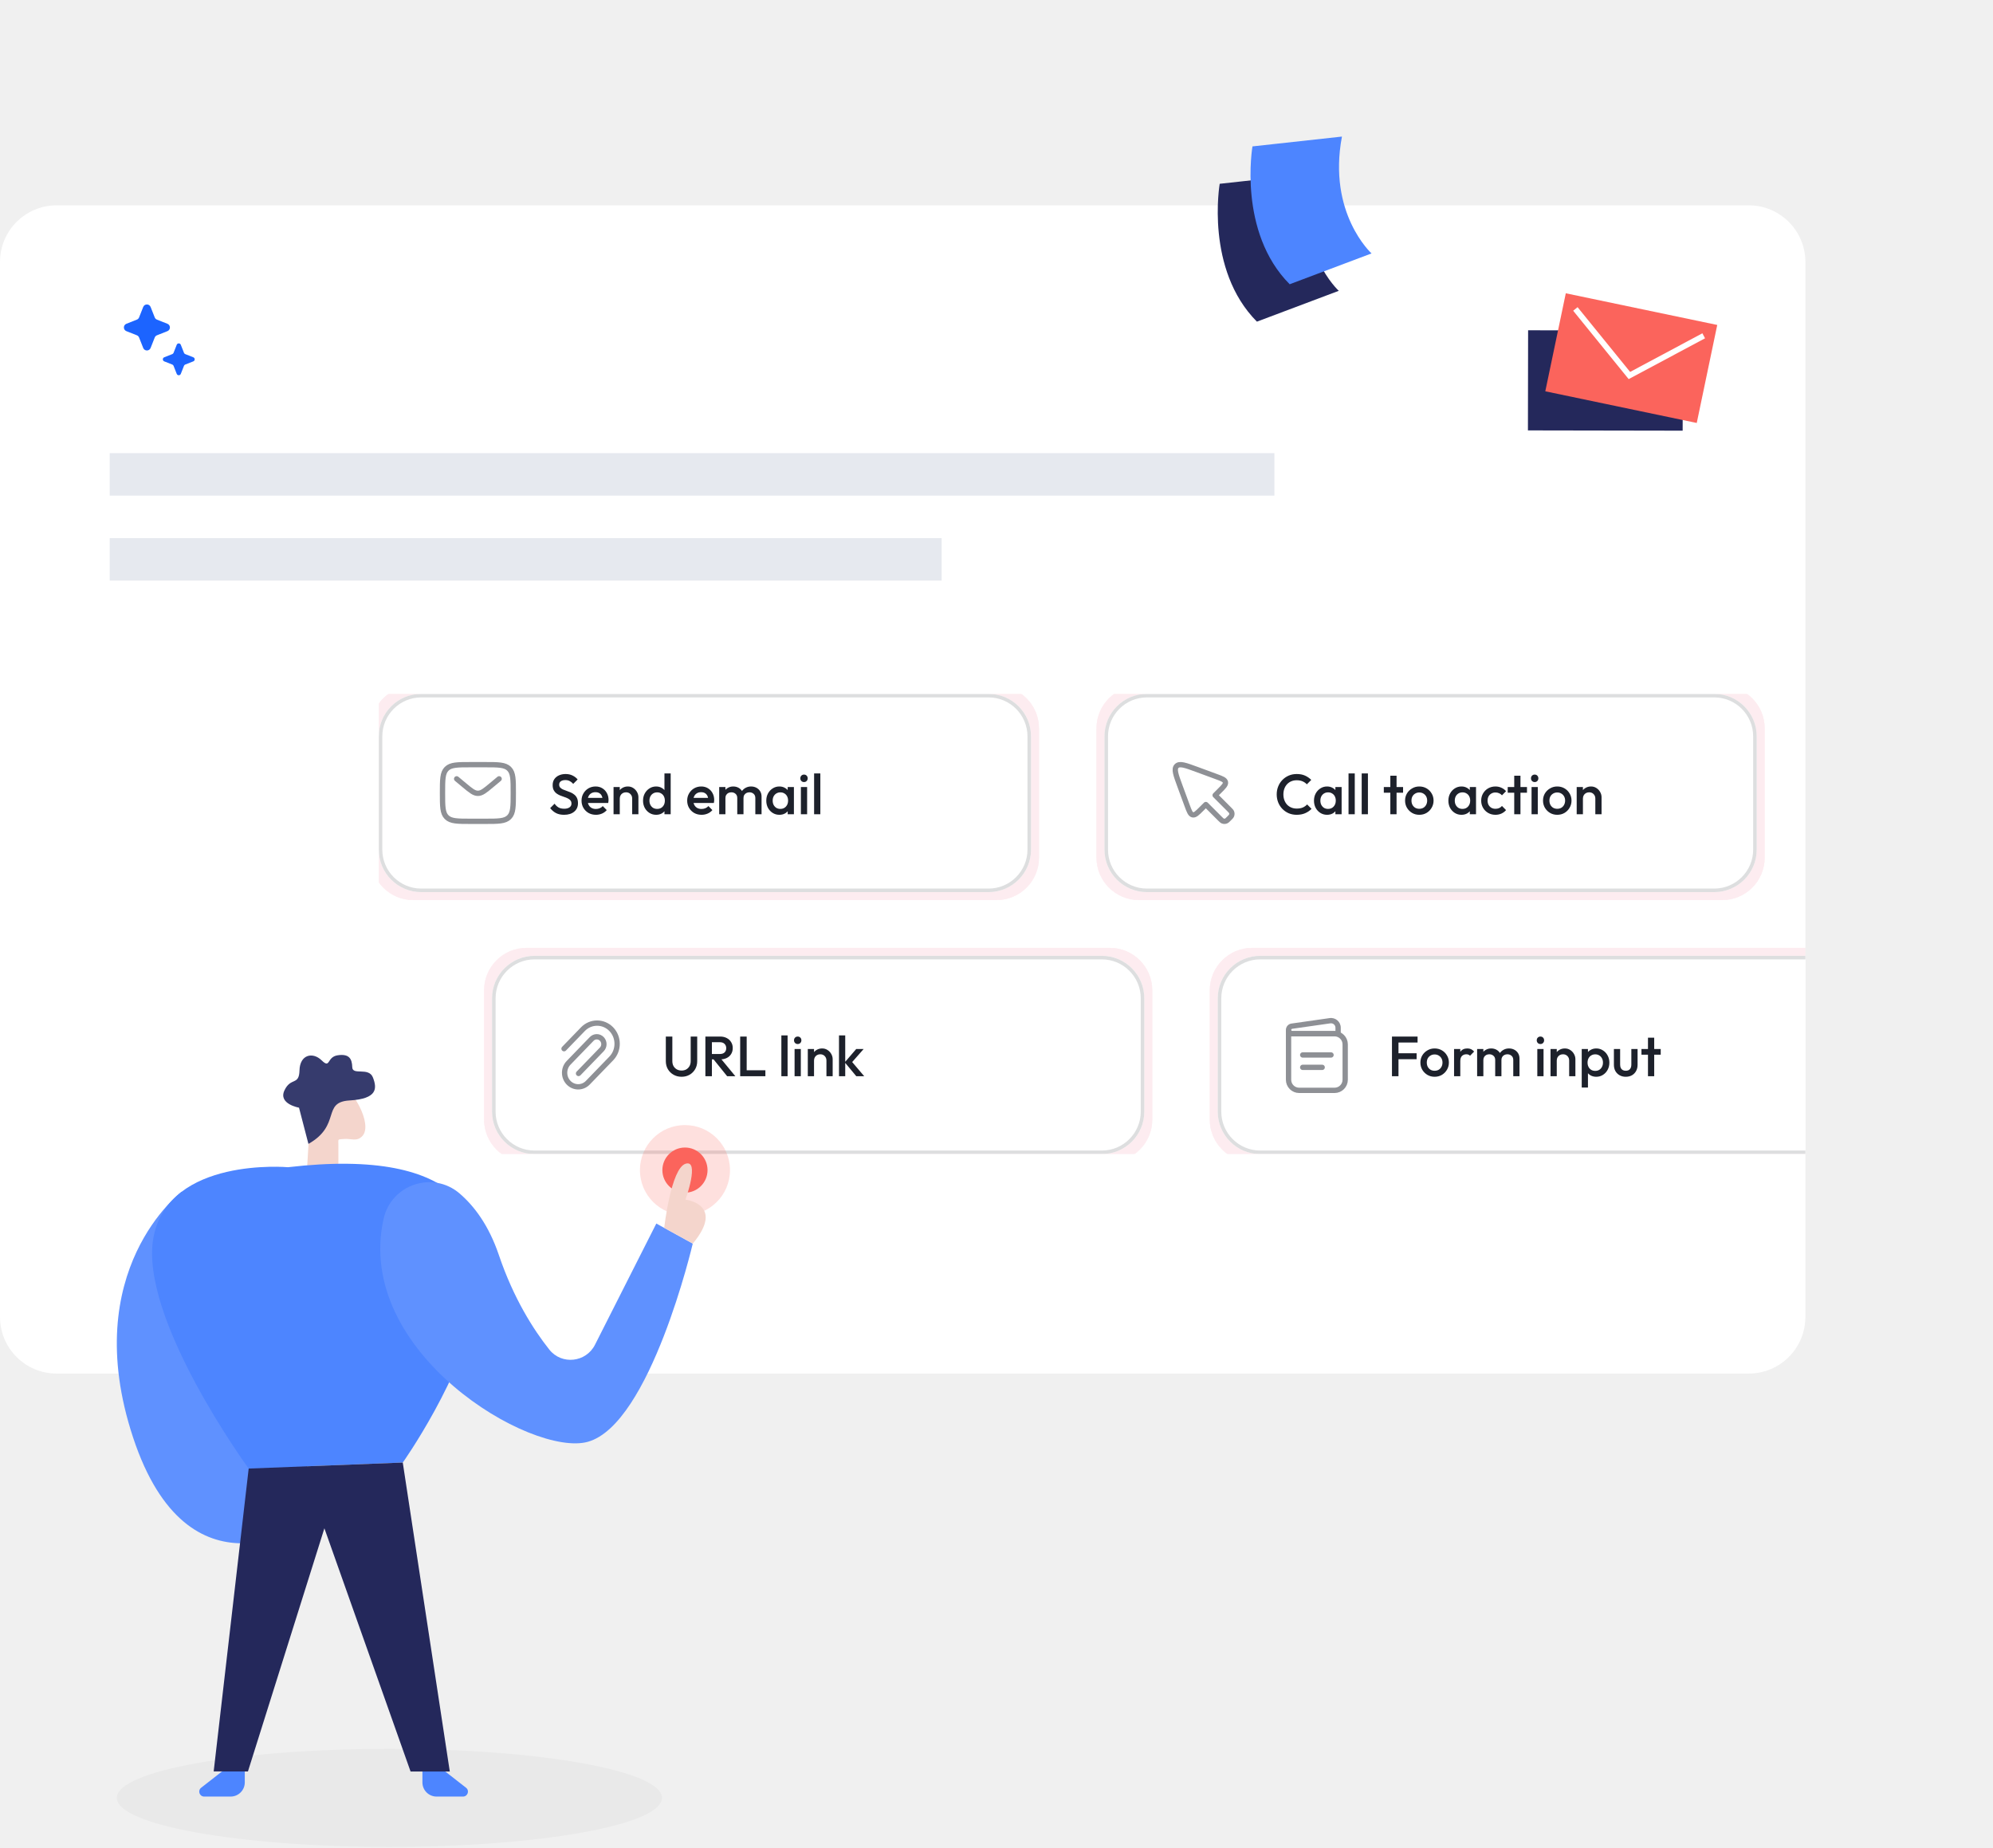
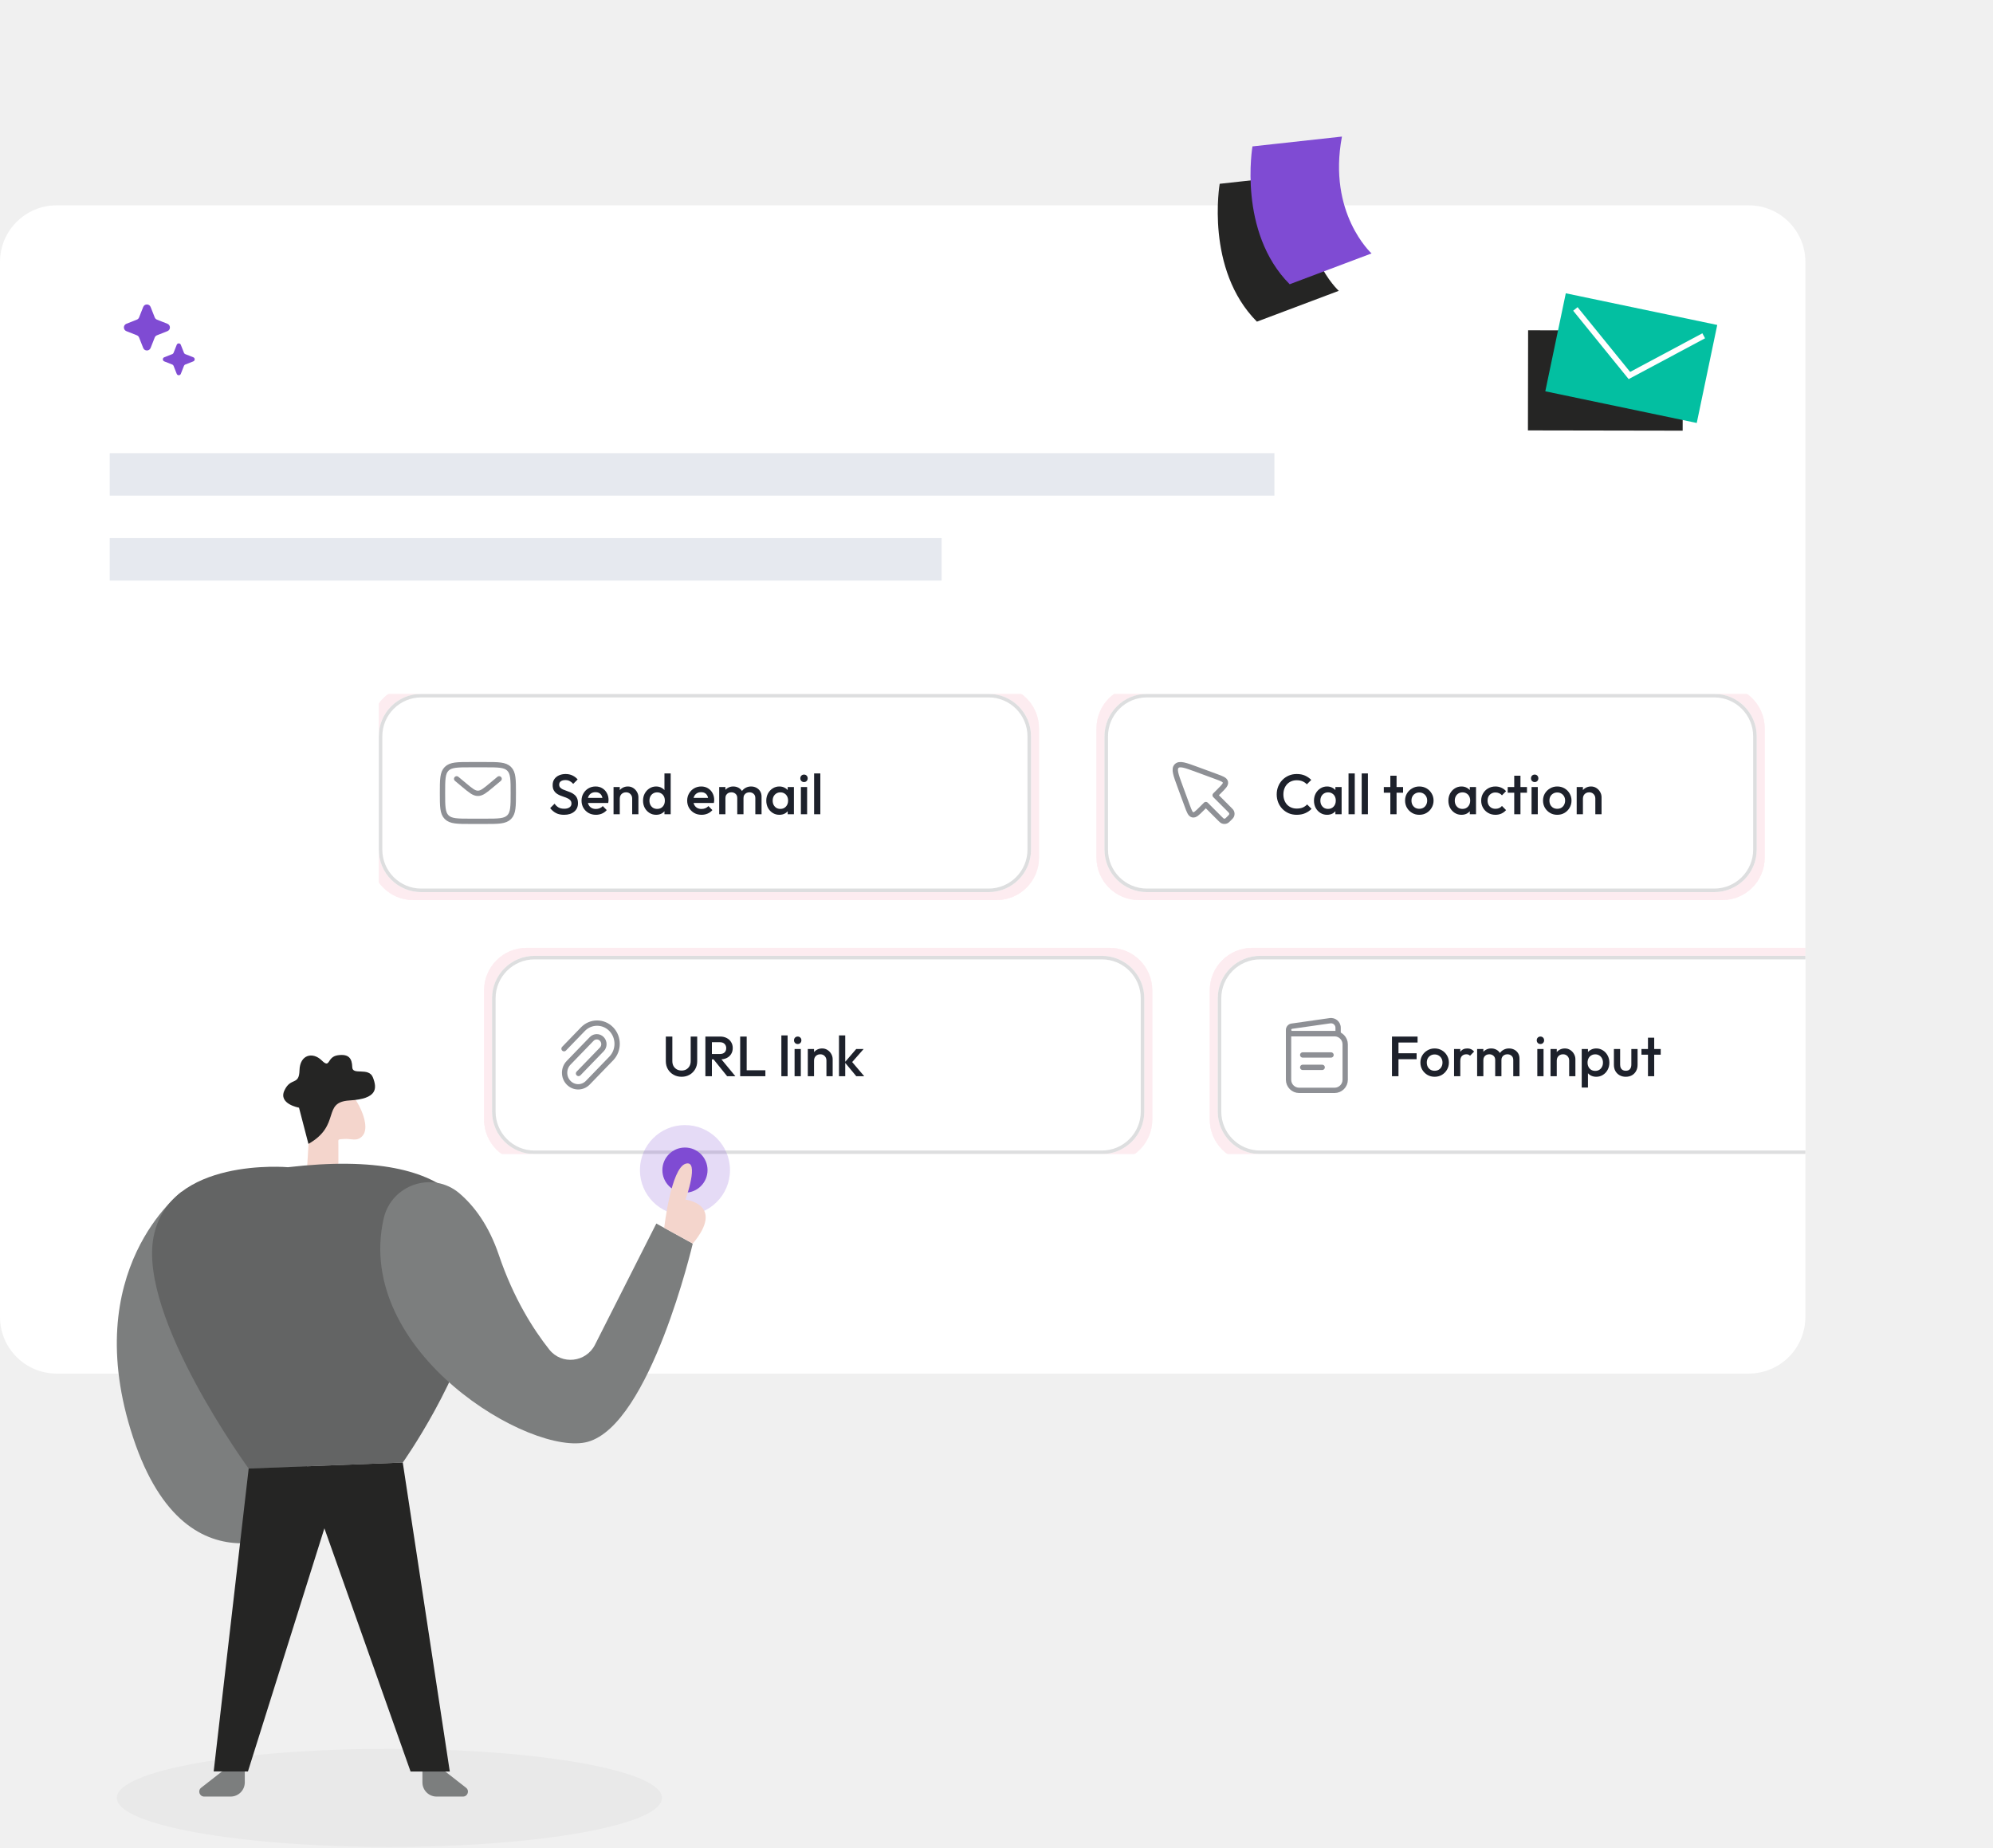
<svg xmlns="http://www.w3.org/2000/svg" width="563" height="522" viewBox="0 0 563 522" fill="none">
  <rect y="58" width="510" height="330" rx="16" fill="white" />
-   <path d="M344.552 51.918C344.552 51.918 340.363 76.077 355.064 90.858L378.191 82.15C378.191 82.15 365.725 70.84 369.829 49.145L344.552 51.918Z" fill="#24285B" />
-   <path d="M353.808 41.353C353.808 41.353 349.619 65.512 364.32 80.293L387.446 71.585C387.446 71.585 374.981 60.275 379.085 38.58L353.808 41.353Z" fill="#4D85FF" />
-   <path d="M475.382 93.371L431.673 93.294L431.623 121.578L475.332 121.655L475.382 93.371Z" fill="#24285B" />
-   <path d="M485.102 91.791L442.319 82.846L436.53 110.531L479.313 119.477L485.102 91.791Z" fill="#FB645C" />
-   <path d="M460.081 107.092L444.406 87.776L445.647 86.77L460.491 105.059L480.903 94.147L481.659 95.558L460.081 107.092Z" fill="white" />
+   <path d="M344.552 51.919C344.552 51.919 340.363 76.078 355.064 90.858L378.191 82.151C378.191 82.151 365.725 70.84 369.829 49.145L344.552 51.919Z" fill="#252524" />
+   <path d="M353.808 41.353C353.808 41.353 349.619 65.512 364.32 80.293L387.446 71.585C387.446 71.585 374.981 60.275 379.085 38.58L353.808 41.353Z" fill="#7F4BD3" />
+   <path d="M475.382 93.371L431.673 93.294L431.623 121.578L475.332 121.655L475.382 93.371Z" fill="#252524" />
+   <path d="M485.102 91.791L442.319 82.846L436.53 110.531L479.313 119.477L485.102 91.791Z" fill="#03BFA1" />
+   <path d="M460.081 107.092L444.406 87.776L445.647 86.77L460.491 105.059L480.903 94.148L481.659 95.558L460.081 107.092Z" fill="white" />
  <g opacity="0.1">
    <rect width="329" height="12" transform="matrix(-1 0 0 1 360 128)" fill="#031E59" />
    <rect width="235" height="12" transform="matrix(-1 0 0 1 266 152)" fill="#031E59" />
  </g>
  <g opacity="0.03">
    <path d="M110 521.71C152.526 521.71 187 515.507 187 507.855C187 500.203 152.526 494 110 494C67.474 494 33 500.203 33 507.855C33 515.507 67.474 521.71 110 521.71Z" fill="#000001" />
  </g>
-   <g clip-path="url(#clip0_389_3016)">
-     <g filter="url(#filter0_d_389_3016)">
+   <g clip-path="url(#clip0_473_678)">
+     <g filter="url(#filter0_d_473_678)">
      <rect x="312" y="196" width="184.25" height="56" rx="12" fill="white" />
      <rect x="312.5" y="196.5" width="183.25" height="55" rx="11.5" stroke="#DDDEDF" />
      <path d="M344.574 231.2L340.636 227.262L339.433 228.464C338.202 229.695 337.587 230.311 336.925 230.166C336.263 230.02 335.962 229.203 335.36 227.57L333.353 222.12C332.152 218.861 331.551 217.231 332.391 216.391C333.231 215.551 334.861 216.152 338.12 217.353L343.57 219.36C345.203 219.962 346.02 220.263 346.166 220.925C346.311 221.587 345.695 222.202 344.464 223.433L343.262 224.636L347.2 228.574C347.608 228.982 347.812 229.186 347.906 229.413C348.031 229.717 348.031 230.057 347.906 230.361C347.812 230.588 347.608 230.792 347.2 231.2C346.792 231.608 346.588 231.812 346.361 231.906C346.057 232.031 345.717 232.031 345.413 231.906C345.186 231.812 344.982 231.608 344.574 231.2Z" stroke="#8E9095" stroke-width="1.5" stroke-linecap="round" stroke-linejoin="round" />
      <path d="M366.304 230.16C365.493 230.16 364.741 230.016 364.048 229.728C363.365 229.429 362.768 229.019 362.256 228.496C361.744 227.963 361.349 227.349 361.072 226.656C360.795 225.952 360.656 225.2 360.656 224.4C360.656 223.6 360.795 222.853 361.072 222.16C361.349 221.456 361.744 220.843 362.256 220.32C362.768 219.797 363.365 219.387 364.048 219.088C364.741 218.789 365.493 218.64 366.304 218.64C367.211 218.64 367.995 218.789 368.656 219.088C369.317 219.387 369.904 219.792 370.416 220.304L369.168 221.552C368.837 221.189 368.432 220.907 367.952 220.704C367.483 220.501 366.933 220.4 366.304 220.4C365.749 220.4 365.243 220.496 364.784 220.688C364.325 220.88 363.925 221.157 363.584 221.52C363.253 221.872 362.997 222.293 362.816 222.784C362.635 223.275 362.544 223.813 362.544 224.4C362.544 224.987 362.635 225.525 362.816 226.016C362.997 226.507 363.253 226.933 363.584 227.296C363.925 227.648 364.325 227.92 364.784 228.112C365.243 228.304 365.749 228.4 366.304 228.4C366.987 228.4 367.563 228.299 368.032 228.096C368.512 227.883 368.917 227.595 369.248 227.232L370.496 228.48C369.984 229.003 369.381 229.413 368.688 229.712C367.995 230.011 367.2 230.16 366.304 230.16ZM374.88 230.16C374.186 230.16 373.557 229.984 372.992 229.632C372.437 229.28 371.994 228.805 371.664 228.208C371.344 227.6 371.184 226.923 371.184 226.176C371.184 225.419 371.344 224.741 371.664 224.144C371.994 223.536 372.437 223.056 372.992 222.704C373.557 222.341 374.186 222.16 374.88 222.16C375.466 222.16 375.984 222.288 376.432 222.544C376.89 222.789 377.253 223.131 377.52 223.568C377.786 224.005 377.92 224.501 377.92 225.056V227.264C377.92 227.819 377.786 228.315 377.52 228.752C377.264 229.189 376.906 229.536 376.448 229.792C375.989 230.037 375.466 230.16 374.88 230.16ZM375.168 228.496C375.818 228.496 376.341 228.277 376.736 227.84C377.141 227.403 377.344 226.843 377.344 226.16C377.344 225.701 377.253 225.296 377.072 224.944C376.89 224.592 376.634 224.32 376.304 224.128C375.984 223.925 375.605 223.824 375.168 223.824C374.741 223.824 374.362 223.925 374.032 224.128C373.712 224.32 373.456 224.592 373.264 224.944C373.082 225.296 372.992 225.701 372.992 226.16C372.992 226.619 373.082 227.024 373.264 227.376C373.456 227.728 373.712 228.005 374.032 228.208C374.362 228.4 374.741 228.496 375.168 228.496ZM377.232 230V227.936L377.536 226.064L377.232 224.208V222.32H378.992V230H377.232ZM380.945 230V218.48H382.705V230H380.945ZM384.664 230V218.48H386.424V230H384.664ZM392.753 230V219.12H394.513V230H392.753ZM390.913 223.92V222.32H396.353V223.92H390.913ZM400.934 230.16C400.187 230.16 399.51 229.984 398.902 229.632C398.294 229.269 397.808 228.784 397.446 228.176C397.094 227.568 396.918 226.891 396.918 226.144C396.918 225.397 397.094 224.725 397.446 224.128C397.808 223.531 398.294 223.056 398.902 222.704C399.51 222.341 400.187 222.16 400.934 222.16C401.691 222.16 402.374 222.336 402.982 222.688C403.59 223.04 404.07 223.52 404.422 224.128C404.784 224.725 404.966 225.397 404.966 226.144C404.966 226.891 404.784 227.568 404.422 228.176C404.07 228.784 403.59 229.269 402.982 229.632C402.374 229.984 401.691 230.16 400.934 230.16ZM400.934 228.464C401.371 228.464 401.755 228.368 402.086 228.176C402.427 227.973 402.688 227.696 402.87 227.344C403.062 226.992 403.158 226.592 403.158 226.144C403.158 225.696 403.062 225.301 402.87 224.96C402.678 224.619 402.416 224.352 402.086 224.16C401.755 223.957 401.371 223.856 400.934 223.856C400.507 223.856 400.123 223.957 399.782 224.16C399.451 224.352 399.19 224.619 398.998 224.96C398.816 225.301 398.726 225.696 398.726 226.144C398.726 226.592 398.816 226.992 398.998 227.344C399.19 227.696 399.451 227.973 399.782 228.176C400.123 228.368 400.507 228.464 400.934 228.464ZM412.848 230.16C412.155 230.16 411.526 229.984 410.96 229.632C410.406 229.28 409.963 228.805 409.632 228.208C409.312 227.6 409.152 226.923 409.152 226.176C409.152 225.419 409.312 224.741 409.632 224.144C409.963 223.536 410.406 223.056 410.96 222.704C411.526 222.341 412.155 222.16 412.848 222.16C413.435 222.16 413.952 222.288 414.4 222.544C414.859 222.789 415.222 223.131 415.488 223.568C415.755 224.005 415.888 224.501 415.888 225.056V227.264C415.888 227.819 415.755 228.315 415.488 228.752C415.232 229.189 414.875 229.536 414.416 229.792C413.958 230.037 413.435 230.16 412.848 230.16ZM413.136 228.496C413.787 228.496 414.31 228.277 414.704 227.84C415.11 227.403 415.312 226.843 415.312 226.16C415.312 225.701 415.222 225.296 415.04 224.944C414.859 224.592 414.603 224.32 414.272 224.128C413.952 223.925 413.574 223.824 413.136 223.824C412.71 223.824 412.331 223.925 412 224.128C411.68 224.32 411.424 224.592 411.232 224.944C411.051 225.296 410.96 225.701 410.96 226.16C410.96 226.619 411.051 227.024 411.232 227.376C411.424 227.728 411.68 228.005 412 228.208C412.331 228.4 412.71 228.496 413.136 228.496ZM415.2 230V227.936L415.504 226.064L415.2 224.208V222.32H416.96V230H415.2ZM422.45 230.16C421.692 230.16 421.004 229.984 420.386 229.632C419.778 229.28 419.298 228.8 418.946 228.192C418.594 227.584 418.418 226.907 418.418 226.16C418.418 225.403 418.594 224.725 418.946 224.128C419.298 223.52 419.778 223.04 420.386 222.688C421.004 222.336 421.692 222.16 422.45 222.16C423.047 222.16 423.602 222.277 424.114 222.512C424.636 222.736 425.079 223.061 425.442 223.488L424.29 224.656C424.066 224.389 423.794 224.192 423.474 224.064C423.164 223.925 422.823 223.856 422.45 223.856C422.012 223.856 421.623 223.957 421.282 224.16C420.951 224.352 420.69 224.619 420.498 224.96C420.316 225.301 420.226 225.701 420.226 226.16C420.226 226.608 420.316 227.008 420.498 227.36C420.69 227.701 420.951 227.973 421.282 228.176C421.623 228.368 422.012 228.464 422.45 228.464C422.823 228.464 423.164 228.4 423.474 228.272C423.794 228.133 424.066 227.931 424.29 227.664L425.442 228.832C425.079 229.259 424.636 229.589 424.114 229.824C423.602 230.048 423.047 230.16 422.45 230.16ZM427.753 230V219.12H429.513V230H427.753ZM425.913 223.92V222.32H431.353V223.92H425.913ZM432.648 230V222.32H434.408V230H432.648ZM433.528 220.912C433.23 220.912 432.979 220.811 432.776 220.608C432.584 220.405 432.488 220.155 432.488 219.856C432.488 219.557 432.584 219.307 432.776 219.104C432.979 218.901 433.23 218.8 433.528 218.8C433.838 218.8 434.088 218.901 434.28 219.104C434.472 219.307 434.568 219.557 434.568 219.856C434.568 220.155 434.472 220.405 434.28 220.608C434.088 220.811 433.838 220.912 433.528 220.912ZM439.902 230.16C439.156 230.16 438.478 229.984 437.87 229.632C437.262 229.269 436.777 228.784 436.414 228.176C436.062 227.568 435.886 226.891 435.886 226.144C435.886 225.397 436.062 224.725 436.414 224.128C436.777 223.531 437.262 223.056 437.87 222.704C438.478 222.341 439.156 222.16 439.902 222.16C440.66 222.16 441.342 222.336 441.95 222.688C442.558 223.04 443.038 223.52 443.39 224.128C443.753 224.725 443.934 225.397 443.934 226.144C443.934 226.891 443.753 227.568 443.39 228.176C443.038 228.784 442.558 229.269 441.95 229.632C441.342 229.984 440.66 230.16 439.902 230.16ZM439.902 228.464C440.34 228.464 440.724 228.368 441.054 228.176C441.396 227.973 441.657 227.696 441.838 227.344C442.03 226.992 442.126 226.592 442.126 226.144C442.126 225.696 442.03 225.301 441.838 224.96C441.646 224.619 441.385 224.352 441.054 224.16C440.724 223.957 440.34 223.856 439.902 223.856C439.476 223.856 439.092 223.957 438.75 224.16C438.42 224.352 438.158 224.619 437.966 224.96C437.785 225.301 437.694 225.696 437.694 226.144C437.694 226.592 437.785 226.992 437.966 227.344C438.158 227.696 438.42 227.973 438.75 228.176C439.092 228.368 439.476 228.464 439.902 228.464ZM450.662 230V225.568C450.662 225.056 450.497 224.635 450.166 224.304C449.846 223.973 449.43 223.808 448.918 223.808C448.577 223.808 448.273 223.883 448.006 224.032C447.739 224.181 447.531 224.389 447.382 224.656C447.233 224.923 447.158 225.227 447.158 225.568L446.47 225.184C446.47 224.597 446.598 224.08 446.854 223.632C447.11 223.173 447.462 222.816 447.91 222.56C448.369 222.293 448.881 222.16 449.446 222.16C450.022 222.16 450.534 222.309 450.982 222.608C451.43 222.896 451.782 223.275 452.038 223.744C452.294 224.203 452.422 224.683 452.422 225.184V230H450.662ZM445.398 230V222.32H447.158V230H445.398Z" fill="#1D212B" />
    </g>
-     <g filter="url(#filter1_d_389_3016)">
+     <g filter="url(#filter1_d_473_678)">
      <rect x="107" y="196" width="184.25" height="56" rx="12" fill="white" />
      <rect x="107.5" y="196.5" width="183.25" height="55" rx="11.5" stroke="#DDDEDF" />
      <path d="M125 224C125 220.229 125 218.343 126.172 217.172C127.343 216 129.229 216 133 216H137C140.771 216 142.657 216 143.828 217.172C145 218.343 145 220.229 145 224C145 227.771 145 229.657 143.828 230.828C142.657 232 140.771 232 137 232H133C129.229 232 127.343 232 126.172 230.828C125 229.657 125 227.771 125 224Z" stroke="#8E9095" stroke-width="1.5" />
      <path d="M129 220L131.159 221.799C132.996 223.33 133.914 224.095 135 224.095C136.086 224.095 137.004 223.33 138.841 221.799L141 220" stroke="#8E9095" stroke-width="1.5" stroke-linecap="round" />
      <path d="M159.336 230.16C158.451 230.16 157.699 230 157.08 229.68C156.461 229.36 155.907 228.891 155.416 228.272L156.664 227.024C156.973 227.472 157.341 227.824 157.768 228.08C158.195 228.325 158.739 228.448 159.4 228.448C160.019 228.448 160.509 228.32 160.872 228.064C161.245 227.808 161.432 227.456 161.432 227.008C161.432 226.635 161.336 226.331 161.144 226.096C160.952 225.861 160.696 225.669 160.376 225.52C160.067 225.36 159.72 225.221 159.336 225.104C158.963 224.976 158.584 224.837 158.2 224.688C157.827 224.528 157.48 224.331 157.16 224.096C156.851 223.861 156.6 223.557 156.408 223.184C156.216 222.811 156.12 222.336 156.12 221.76C156.12 221.099 156.28 220.539 156.6 220.08C156.931 219.611 157.373 219.253 157.928 219.008C158.483 218.763 159.101 218.64 159.784 218.64C160.52 218.64 161.176 218.784 161.752 219.072C162.339 219.36 162.813 219.728 163.176 220.176L161.928 221.424C161.608 221.061 161.272 220.795 160.92 220.624C160.579 220.443 160.184 220.352 159.736 220.352C159.181 220.352 158.744 220.464 158.424 220.688C158.115 220.912 157.96 221.227 157.96 221.632C157.96 221.973 158.056 222.251 158.248 222.464C158.44 222.667 158.691 222.843 159 222.992C159.32 223.131 159.667 223.264 160.04 223.392C160.424 223.52 160.803 223.664 161.176 223.824C161.56 223.984 161.907 224.192 162.216 224.448C162.536 224.693 162.792 225.013 162.984 225.408C163.176 225.803 163.272 226.299 163.272 226.896C163.272 227.899 162.915 228.693 162.2 229.28C161.496 229.867 160.541 230.16 159.336 230.16ZM168.341 230.16C167.573 230.16 166.88 229.989 166.261 229.648C165.653 229.296 165.168 228.816 164.805 228.208C164.453 227.6 164.277 226.917 164.277 226.16C164.277 225.403 164.453 224.725 164.805 224.128C165.157 223.52 165.632 223.04 166.229 222.688C166.837 222.336 167.509 222.16 168.245 222.16C168.96 222.16 169.589 222.325 170.133 222.656C170.688 222.987 171.12 223.44 171.429 224.016C171.749 224.592 171.909 225.248 171.909 225.984C171.909 226.112 171.898 226.245 171.877 226.384C171.866 226.512 171.845 226.656 171.813 226.816H165.509V225.376H170.901L170.245 225.952C170.224 225.483 170.133 225.088 169.973 224.768C169.813 224.448 169.584 224.203 169.285 224.032C168.997 223.861 168.64 223.776 168.213 223.776C167.765 223.776 167.376 223.872 167.045 224.064C166.714 224.256 166.458 224.528 166.277 224.88C166.096 225.221 166.005 225.632 166.005 226.112C166.005 226.592 166.101 227.013 166.293 227.376C166.485 227.739 166.757 228.021 167.109 228.224C167.461 228.416 167.866 228.512 168.325 228.512C168.72 228.512 169.082 228.443 169.413 228.304C169.754 228.165 170.042 227.963 170.277 227.696L171.397 228.832C171.024 229.269 170.57 229.6 170.037 229.824C169.504 230.048 168.938 230.16 168.341 230.16ZM178.584 230V225.568C178.584 225.056 178.418 224.635 178.088 224.304C177.768 223.973 177.352 223.808 176.84 223.808C176.498 223.808 176.194 223.883 175.928 224.032C175.661 224.181 175.453 224.389 175.304 224.656C175.154 224.923 175.08 225.227 175.08 225.568L174.392 225.184C174.392 224.597 174.52 224.08 174.776 223.632C175.032 223.173 175.384 222.816 175.832 222.56C176.29 222.293 176.802 222.16 177.368 222.16C177.944 222.16 178.456 222.309 178.904 222.608C179.352 222.896 179.704 223.275 179.96 223.744C180.216 224.203 180.344 224.683 180.344 225.184V230H178.584ZM173.32 230V222.32H175.08V230H173.32ZM185.348 230.16C184.655 230.16 184.026 229.984 183.46 229.632C182.906 229.28 182.463 228.805 182.132 228.208C181.812 227.6 181.652 226.923 181.652 226.176C181.652 225.419 181.812 224.741 182.132 224.144C182.463 223.536 182.906 223.056 183.46 222.704C184.026 222.341 184.655 222.16 185.348 222.16C185.935 222.16 186.452 222.288 186.9 222.544C187.359 222.789 187.722 223.131 187.988 223.568C188.255 224.005 188.388 224.501 188.388 225.056V227.264C188.388 227.819 188.255 228.315 187.988 228.752C187.732 229.189 187.375 229.536 186.916 229.792C186.458 230.037 185.935 230.16 185.348 230.16ZM185.636 228.496C186.074 228.496 186.452 228.4 186.772 228.208C187.103 228.005 187.359 227.728 187.54 227.376C187.722 227.024 187.812 226.619 187.812 226.16C187.812 225.701 187.722 225.296 187.54 224.944C187.359 224.592 187.103 224.32 186.772 224.128C186.452 223.925 186.074 223.824 185.636 223.824C185.21 223.824 184.831 223.925 184.5 224.128C184.18 224.32 183.924 224.592 183.732 224.944C183.551 225.296 183.46 225.701 183.46 226.16C183.46 226.619 183.551 227.024 183.732 227.376C183.924 227.728 184.18 228.005 184.5 228.208C184.831 228.4 185.21 228.496 185.636 228.496ZM189.46 230H187.7V227.936L188.004 226.064L187.7 224.208V218.48H189.46V230ZM198.185 230.16C197.417 230.16 196.723 229.989 196.105 229.648C195.497 229.296 195.011 228.816 194.649 228.208C194.297 227.6 194.121 226.917 194.121 226.16C194.121 225.403 194.297 224.725 194.649 224.128C195.001 223.52 195.475 223.04 196.073 222.688C196.681 222.336 197.353 222.16 198.089 222.16C198.803 222.16 199.433 222.325 199.977 222.656C200.531 222.987 200.963 223.44 201.273 224.016C201.593 224.592 201.753 225.248 201.753 225.984C201.753 226.112 201.742 226.245 201.721 226.384C201.71 226.512 201.689 226.656 201.657 226.816H195.353V225.376H200.745L200.089 225.952C200.067 225.483 199.977 225.088 199.817 224.768C199.657 224.448 199.427 224.203 199.129 224.032C198.841 223.861 198.483 223.776 198.057 223.776C197.609 223.776 197.219 223.872 196.889 224.064C196.558 224.256 196.302 224.528 196.121 224.88C195.939 225.221 195.849 225.632 195.849 226.112C195.849 226.592 195.945 227.013 196.137 227.376C196.329 227.739 196.601 228.021 196.953 228.224C197.305 228.416 197.71 228.512 198.169 228.512C198.563 228.512 198.926 228.443 199.257 228.304C199.598 228.165 199.886 227.963 200.121 227.696L201.241 228.832C200.867 229.269 200.414 229.6 199.881 229.824C199.347 230.048 198.782 230.16 198.185 230.16ZM203.164 230V222.32H204.924V230H203.164ZM208.268 230V225.424C208.268 224.912 208.108 224.517 207.788 224.24C207.468 223.952 207.073 223.808 206.604 223.808C206.284 223.808 205.996 223.872 205.74 224C205.494 224.128 205.297 224.315 205.148 224.56C204.998 224.795 204.924 225.083 204.924 225.424L204.236 225.04C204.236 224.453 204.364 223.947 204.62 223.52C204.876 223.093 205.222 222.763 205.66 222.528C206.097 222.283 206.588 222.16 207.132 222.16C207.676 222.16 208.166 222.277 208.604 222.512C209.041 222.747 209.388 223.077 209.644 223.504C209.9 223.931 210.028 224.443 210.028 225.04V230H208.268ZM213.372 230V225.424C213.372 224.912 213.212 224.517 212.892 224.24C212.572 223.952 212.177 223.808 211.708 223.808C211.398 223.808 211.116 223.872 210.86 224C210.604 224.128 210.401 224.315 210.252 224.56C210.102 224.795 210.028 225.083 210.028 225.424L209.036 225.04C209.089 224.453 209.26 223.947 209.548 223.52C209.836 223.093 210.204 222.763 210.652 222.528C211.11 222.283 211.612 222.16 212.156 222.16C212.71 222.16 213.212 222.277 213.66 222.512C214.108 222.747 214.465 223.077 214.732 223.504C214.998 223.931 215.132 224.443 215.132 225.04V230H213.372ZM220.161 230.16C219.467 230.16 218.838 229.984 218.273 229.632C217.718 229.28 217.275 228.805 216.945 228.208C216.625 227.6 216.465 226.923 216.465 226.176C216.465 225.419 216.625 224.741 216.945 224.144C217.275 223.536 217.718 223.056 218.273 222.704C218.838 222.341 219.467 222.16 220.161 222.16C220.747 222.16 221.265 222.288 221.713 222.544C222.171 222.789 222.534 223.131 222.801 223.568C223.067 224.005 223.201 224.501 223.201 225.056V227.264C223.201 227.819 223.067 228.315 222.801 228.752C222.545 229.189 222.187 229.536 221.729 229.792C221.27 230.037 220.747 230.16 220.161 230.16ZM220.449 228.496C221.099 228.496 221.622 228.277 222.017 227.84C222.422 227.403 222.625 226.843 222.625 226.16C222.625 225.701 222.534 225.296 222.353 224.944C222.171 224.592 221.915 224.32 221.585 224.128C221.265 223.925 220.886 223.824 220.449 223.824C220.022 223.824 219.643 223.925 219.313 224.128C218.993 224.32 218.737 224.592 218.545 224.944C218.363 225.296 218.273 225.701 218.273 226.16C218.273 226.619 218.363 227.024 218.545 227.376C218.737 227.728 218.993 228.005 219.313 228.208C219.643 228.4 220.022 228.496 220.449 228.496ZM222.513 230V227.936L222.817 226.064L222.513 224.208V222.32H224.273V230H222.513ZM226.242 230V222.32H228.002V230H226.242ZM227.122 220.912C226.823 220.912 226.573 220.811 226.37 220.608C226.178 220.405 226.082 220.155 226.082 219.856C226.082 219.557 226.178 219.307 226.37 219.104C226.573 218.901 226.823 218.8 227.122 218.8C227.431 218.8 227.682 218.901 227.874 219.104C228.066 219.307 228.162 219.557 228.162 219.856C228.162 220.155 228.066 220.405 227.874 220.608C227.682 220.811 227.431 220.912 227.122 220.912ZM229.976 230V218.48H231.736V230H229.976Z" fill="#1D212B" />
    </g>
-     <g filter="url(#filter2_d_389_3016)">
+     <g filter="url(#filter2_d_473_678)">
      <rect x="139" y="270" width="184.25" height="56" rx="12" fill="white" />
      <rect x="139.5" y="270.5" width="183.25" height="55" rx="11.5" stroke="#DDDEDF" />
      <path d="M163.431 303.226L170.007 296.428C170.797 295.612 170.797 294.289 170.007 293.473C169.218 292.656 167.938 292.656 167.148 293.473L160.62 300.221C159.12 301.772 159.12 304.286 160.62 305.837C162.12 307.388 164.552 307.388 166.052 305.837L172.676 298.99C174.886 296.704 174.886 292.999 172.676 290.714C170.465 288.429 166.881 288.429 164.67 290.714L159.333 296.231" stroke="#8E9095" stroke-width="1.5" stroke-linecap="round" />
      <path d="M192.536 304.16C191.693 304.16 190.936 303.968 190.264 303.584C189.592 303.2 189.059 302.677 188.664 302.016C188.28 301.344 188.088 300.587 188.088 299.744V292.8H189.928V299.728C189.928 300.272 190.04 300.747 190.264 301.152C190.499 301.547 190.813 301.856 191.208 302.08C191.603 302.293 192.045 302.4 192.536 302.4C193.037 302.4 193.48 302.293 193.864 302.08C194.248 301.856 194.552 301.547 194.776 301.152C195 300.747 195.112 300.277 195.112 299.744V292.8H196.952V299.76C196.952 300.603 196.76 301.355 196.376 302.016C195.992 302.677 195.469 303.2 194.808 303.584C194.147 303.968 193.389 304.16 192.536 304.16ZM200.527 299.248V297.728H203.359C203.924 297.728 204.362 297.584 204.671 297.296C204.991 296.997 205.151 296.587 205.151 296.064C205.151 295.595 204.996 295.2 204.687 294.88C204.378 294.56 203.94 294.4 203.375 294.4H200.527V292.8H203.455C204.159 292.8 204.778 292.944 205.311 293.232C205.844 293.509 206.255 293.893 206.543 294.384C206.842 294.864 206.991 295.413 206.991 296.032C206.991 296.683 206.842 297.248 206.543 297.728C206.255 298.208 205.844 298.581 205.311 298.848C204.778 299.115 204.159 299.248 203.455 299.248H200.527ZM199.263 304V292.8H201.103V304H199.263ZM205.407 304L201.487 299.136L203.199 298.512L207.727 304H205.407ZM209.091 304V292.8H210.931V304H209.091ZM210.355 304V302.32H216.211V304H210.355ZM220.726 304V292.48H222.486V304H220.726ZM224.461 304V296.32H226.221V304H224.461ZM225.341 294.912C225.042 294.912 224.791 294.811 224.589 294.608C224.397 294.405 224.301 294.155 224.301 293.856C224.301 293.557 224.397 293.307 224.589 293.104C224.791 292.901 225.042 292.8 225.341 292.8C225.65 292.8 225.901 292.901 226.093 293.104C226.285 293.307 226.381 293.557 226.381 293.856C226.381 294.155 226.285 294.405 226.093 294.608C225.901 294.811 225.65 294.912 225.341 294.912ZM233.459 304V299.568C233.459 299.056 233.293 298.635 232.963 298.304C232.643 297.973 232.227 297.808 231.715 297.808C231.373 297.808 231.069 297.883 230.803 298.032C230.536 298.181 230.328 298.389 230.179 298.656C230.029 298.923 229.955 299.227 229.955 299.568L229.267 299.184C229.267 298.597 229.395 298.08 229.651 297.632C229.907 297.173 230.259 296.816 230.707 296.56C231.165 296.293 231.677 296.16 232.243 296.16C232.819 296.16 233.331 296.309 233.779 296.608C234.227 296.896 234.579 297.275 234.835 297.744C235.091 298.203 235.219 298.683 235.219 299.184V304H233.459ZM228.195 304V296.32H229.955V304H228.195ZM241.887 304L238.639 300.08L241.871 296.32H243.967L240.255 300.544L240.335 299.536L244.127 304H241.887ZM237.007 304V292.48H238.767V304H237.007Z" fill="#1D212B" />
    </g>
-     <g filter="url(#filter3_d_389_3016)">
+     <g filter="url(#filter3_d_473_678)">
      <path d="M344 282C344 275.373 349.373 270 356 270H516.25C522.877 270 528.25 275.373 528.25 282V314C528.25 320.627 522.877 326 516.25 326H356C349.373 326 344 320.627 344 314V282Z" fill="white" />
      <path d="M344.5 282C344.5 275.649 349.649 270.5 356 270.5H516.25C522.601 270.5 527.75 275.649 527.75 282V314C527.75 320.351 522.601 325.5 516.25 325.5H356C349.649 325.5 344.5 320.351 344.5 314V282Z" stroke="#DDDEDF" />
      <path d="M364 292V305C364 306.657 365.343 308 367 308H377C378.657 308 380 306.657 380 305V295C380 293.343 378.657 292 377 292H364ZM364 292V291" stroke="#8E9095" stroke-width="1.5" />
      <path d="M378 292V292.75H378.75V292H378ZM365.071 292.75H378V291.25H365.071V292.75ZM378.75 292V290.306H377.25V292H378.75ZM375.611 287.584L364.814 289.126L365.026 290.611L375.823 289.069L375.611 287.584ZM364.814 289.126C363.916 289.254 363.25 290.023 363.25 290.929H364.75C364.75 290.769 364.867 290.634 365.026 290.611L364.814 289.126ZM378.75 290.306C378.75 288.633 377.268 287.347 375.611 287.584L375.823 289.069C376.576 288.961 377.25 289.545 377.25 290.306H378.75ZM365.071 291.25C364.894 291.25 364.75 291.106 364.75 290.929H363.25C363.25 291.935 364.065 292.75 365.071 292.75V291.25Z" fill="#8E9095" />
      <path d="M368 298H376" stroke="#8E9095" stroke-width="1.5" stroke-linecap="round" />
      <path d="M368 301.5H373.5" stroke="#8E9095" stroke-width="1.5" stroke-linecap="round" />
      <path d="M393.216 304V292.8H395.056V304H393.216ZM394.48 299.2V297.52H400.176V299.2H394.48ZM394.48 294.48V292.8H400.448V294.48H394.48ZM405.262 304.16C404.515 304.16 403.838 303.984 403.23 303.632C402.622 303.269 402.136 302.784 401.774 302.176C401.422 301.568 401.246 300.891 401.246 300.144C401.246 299.397 401.422 298.725 401.774 298.128C402.136 297.531 402.622 297.056 403.23 296.704C403.838 296.341 404.515 296.16 405.262 296.16C406.019 296.16 406.702 296.336 407.31 296.688C407.918 297.04 408.398 297.52 408.75 298.128C409.112 298.725 409.294 299.397 409.294 300.144C409.294 300.891 409.112 301.568 408.75 302.176C408.398 302.784 407.918 303.269 407.31 303.632C406.702 303.984 406.019 304.16 405.262 304.16ZM405.262 302.464C405.699 302.464 406.083 302.368 406.414 302.176C406.755 301.973 407.016 301.696 407.198 301.344C407.39 300.992 407.486 300.592 407.486 300.144C407.486 299.696 407.39 299.301 407.198 298.96C407.006 298.619 406.744 298.352 406.414 298.16C406.083 297.957 405.699 297.856 405.262 297.856C404.835 297.856 404.451 297.957 404.11 298.16C403.779 298.352 403.518 298.619 403.326 298.96C403.144 299.301 403.054 299.696 403.054 300.144C403.054 300.592 403.144 300.992 403.326 301.344C403.518 301.696 403.779 301.973 404.11 302.176C404.451 302.368 404.835 302.464 405.262 302.464ZM410.757 304V296.32H412.517V304H410.757ZM412.517 299.728L411.909 299.424C411.909 298.453 412.123 297.669 412.549 297.072C412.987 296.464 413.643 296.16 414.517 296.16C414.901 296.16 415.248 296.229 415.557 296.368C415.867 296.507 416.155 296.731 416.421 297.04L415.269 298.224C415.131 298.075 414.976 297.968 414.805 297.904C414.635 297.84 414.437 297.808 414.213 297.808C413.723 297.808 413.317 297.963 412.997 298.272C412.677 298.581 412.517 299.067 412.517 299.728ZM417.273 304V296.32H419.033V304H417.273ZM422.377 304V299.424C422.377 298.912 422.217 298.517 421.897 298.24C421.577 297.952 421.182 297.808 420.713 297.808C420.393 297.808 420.105 297.872 419.849 298C419.604 298.128 419.406 298.315 419.257 298.56C419.108 298.795 419.033 299.083 419.033 299.424L418.345 299.04C418.345 298.453 418.473 297.947 418.729 297.52C418.985 297.093 419.332 296.763 419.769 296.528C420.206 296.283 420.697 296.16 421.241 296.16C421.785 296.16 422.276 296.277 422.713 296.512C423.15 296.747 423.497 297.077 423.753 297.504C424.009 297.931 424.137 298.443 424.137 299.04V304H422.377ZM427.481 304V299.424C427.481 298.912 427.321 298.517 427.001 298.24C426.681 297.952 426.286 297.808 425.817 297.808C425.508 297.808 425.225 297.872 424.969 298C424.713 298.128 424.51 298.315 424.361 298.56C424.212 298.795 424.137 299.083 424.137 299.424L423.145 299.04C423.198 298.453 423.369 297.947 423.657 297.52C423.945 297.093 424.313 296.763 424.761 296.528C425.22 296.283 425.721 296.16 426.265 296.16C426.82 296.16 427.321 296.277 427.769 296.512C428.217 296.747 428.574 297.077 428.841 297.504C429.108 297.931 429.241 298.443 429.241 299.04V304H427.481ZM434.273 304V296.32H436.033V304H434.273ZM435.153 294.912C434.855 294.912 434.604 294.811 434.401 294.608C434.209 294.405 434.113 294.155 434.113 293.856C434.113 293.557 434.209 293.307 434.401 293.104C434.604 292.901 434.855 292.8 435.153 292.8C435.463 292.8 435.713 292.901 435.905 293.104C436.097 293.307 436.193 293.557 436.193 293.856C436.193 294.155 436.097 294.405 435.905 294.608C435.713 294.811 435.463 294.912 435.153 294.912ZM443.271 304V299.568C443.271 299.056 443.106 298.635 442.775 298.304C442.455 297.973 442.039 297.808 441.527 297.808C441.186 297.808 440.882 297.883 440.615 298.032C440.349 298.181 440.141 298.389 439.991 298.656C439.842 298.923 439.767 299.227 439.767 299.568L439.079 299.184C439.079 298.597 439.207 298.08 439.463 297.632C439.719 297.173 440.071 296.816 440.519 296.56C440.978 296.293 441.49 296.16 442.055 296.16C442.631 296.16 443.143 296.309 443.591 296.608C444.039 296.896 444.391 297.275 444.647 297.744C444.903 298.203 445.031 298.683 445.031 299.184V304H443.271ZM438.007 304V296.32H439.767V304H438.007ZM450.932 304.16C450.345 304.16 449.822 304.037 449.364 303.792C448.905 303.536 448.542 303.189 448.276 302.752C448.02 302.315 447.892 301.819 447.892 301.264V299.056C447.892 298.501 448.025 298.005 448.292 297.568C448.558 297.131 448.921 296.789 449.38 296.544C449.838 296.288 450.356 296.16 450.932 296.16C451.625 296.16 452.249 296.341 452.804 296.704C453.369 297.056 453.812 297.536 454.132 298.144C454.462 298.741 454.628 299.419 454.628 300.176C454.628 300.923 454.462 301.6 454.132 302.208C453.812 302.805 453.369 303.28 452.804 303.632C452.249 303.984 451.625 304.16 450.932 304.16ZM450.644 302.496C451.07 302.496 451.444 302.4 451.764 302.208C452.094 302.005 452.35 301.728 452.532 301.376C452.724 301.024 452.82 300.619 452.82 300.16C452.82 299.701 452.724 299.296 452.532 298.944C452.35 298.592 452.094 298.32 451.764 298.128C451.444 297.925 451.07 297.824 450.644 297.824C450.217 297.824 449.838 297.925 449.508 298.128C449.177 298.32 448.921 298.592 448.74 298.944C448.558 299.296 448.468 299.701 448.468 300.16C448.468 300.619 448.558 301.024 448.74 301.376C448.921 301.728 449.177 302.005 449.508 302.208C449.838 302.4 450.217 302.496 450.644 302.496ZM446.82 307.2V296.32H448.58V298.384L448.276 300.256L448.58 302.112V307.2H446.82ZM459.253 304.16C458.602 304.16 458.021 304.016 457.509 303.728C457.008 303.44 456.613 303.045 456.325 302.544C456.048 302.032 455.909 301.445 455.909 300.784V296.32H457.669V300.704C457.669 301.077 457.728 301.397 457.845 301.664C457.973 301.92 458.154 302.117 458.389 302.256C458.634 302.395 458.922 302.464 459.253 302.464C459.765 302.464 460.154 302.315 460.421 302.016C460.698 301.707 460.837 301.269 460.837 300.704V296.32H462.597V300.784C462.597 301.456 462.453 302.048 462.165 302.56C461.888 303.061 461.498 303.456 460.997 303.744C460.496 304.021 459.914 304.16 459.253 304.16ZM465.535 304V293.12H467.295V304H465.535ZM463.695 297.92V296.32H469.135V297.92H463.695Z" fill="#1D212B" />
    </g>
  </g>
-   <path opacity="0.2" d="M193.492 343.25C200.52 343.25 206.216 337.553 206.216 330.526C206.216 323.499 200.52 317.802 193.492 317.802C186.465 317.802 180.769 323.499 180.769 330.526C180.769 337.553 186.465 343.25 193.492 343.25Z" fill="#FB645C" />
-   <path d="M193.493 336.904C197.015 336.904 199.871 334.049 199.871 330.526C199.871 327.004 197.015 324.148 193.493 324.148C189.97 324.148 187.115 327.004 187.115 330.526C187.115 334.049 189.97 336.904 193.493 336.904Z" fill="#FB645C" />
-   <path d="M51.313 336.637C51.313 336.637 21.943 358.689 37.592 406.042C53.242 453.396 86.704 430.331 86.704 430.331V391.625L51.313 336.629V336.637Z" fill="#5F91FF" />
-   <path d="M125.756 500.385L131.656 504.996C132.702 505.815 132.118 507.484 130.797 507.484H123.325C121.12 507.484 119.329 505.693 119.329 503.489V500.377H125.756V500.385Z" fill="#4D85FF" />
-   <path d="M62.721 500.385L56.821 504.996C55.776 505.815 56.359 507.484 57.68 507.484H65.152C67.357 507.484 69.148 505.693 69.148 503.489V500.377H62.721V500.385Z" fill="#4D85FF" />
-   <path d="M86.71 330.526L87.723 313.807C87.723 313.807 88.914 303.044 94.312 304.998C99.701 306.943 105.325 317.543 102.416 320.842C100.844 322.625 99.198 321.539 97.091 321.733C95.276 321.903 95.592 321.628 95.592 323.451V329.846L86.71 330.526Z" fill="#F4D5CC" />
-   <path d="M87.124 323.114L84.466 312.892C84.466 312.892 78.555 311.862 80.349 308.02C82.143 304.178 84.498 306.747 84.606 302.333C84.715 297.919 88.317 297.037 90.865 299.525C93.41 302.018 92.235 298.545 95.421 298.086C98.607 297.627 99.447 299.048 99.51 301.46C99.574 303.872 104.179 301.321 105.354 304.371C106.524 307.421 106.682 310.386 98.751 310.85C90.82 311.313 96.478 317.832 87.124 323.123V323.114Z" fill="#363B6D" />
-   <path d="M81.345 329.708C81.345 329.708 47.777 326.717 43.384 349.377C38.992 372.037 70.242 414.828 70.242 414.828L113.778 413.134C113.778 413.134 181.409 318.135 81.345 329.708Z" fill="#4D85FF" />
-   <path d="M70.25 414.828L60.363 500.385L70.039 500.393L91.637 431.709L115.983 500.409H127.061L113.778 413.134L70.25 414.828Z" fill="#24285B" />
-   <path d="M108.372 344.263C110.536 334.57 122.255 330.656 129.808 337.107C133.966 340.665 138.091 346.135 140.944 354.572C145.077 366.761 150.653 375.522 155.183 381.235C158.668 385.62 165.54 384.866 168.069 379.874L185.404 345.617L195.697 351.282C195.697 351.282 183.759 402.339 166.051 407.274C150.223 411.691 99.936 381.965 108.364 344.263H108.372Z" fill="#5F91FF" />
-   <path d="M187.633 346.832C187.633 346.832 189.529 330.064 193.646 328.735C197.763 327.398 193.646 338.866 193.646 338.866C193.646 338.866 204.968 340.17 195.705 351.282L187.633 346.832Z" fill="#F4D5CC" />
-   <path d="M40.453 86.713C40.828 85.763 42.172 85.763 42.547 86.713L43.709 89.657C43.823 89.948 44.053 90.177 44.343 90.292L47.287 91.453C48.238 91.828 48.238 93.172 47.287 93.547L44.343 94.709C44.053 94.823 43.823 95.053 43.709 95.343L42.547 98.287C42.172 99.238 40.828 99.238 40.453 98.287L39.291 95.343C39.177 95.053 38.947 94.823 38.657 94.709L35.713 93.547C34.762 93.172 34.763 91.828 35.713 91.453L38.657 90.292C38.947 90.177 39.177 89.948 39.291 89.657L40.453 86.713Z" fill="#1C64FF" />
-   <path d="M49.925 97.392C50.13 96.87 50.87 96.87 51.075 97.392L51.976 99.675C52.039 99.835 52.165 99.961 52.325 100.024L54.608 100.925C55.13 101.131 55.13 101.87 54.608 102.076L52.325 102.976C52.165 103.039 52.039 103.165 51.976 103.325L51.075 105.608C50.87 106.131 50.13 106.131 49.925 105.608L49.024 103.325C48.961 103.165 48.835 103.039 48.675 102.976L46.392 102.076C45.87 101.87 45.87 101.131 46.392 100.925L48.675 100.024C48.835 99.961 48.961 99.835 49.024 99.675L49.925 97.392Z" fill="#1C64FF" />
+   <path opacity="0.2" d="M193.492 343.25C200.52 343.25 206.216 337.554 206.216 330.527C206.216 323.499 200.52 317.803 193.492 317.803C186.465 317.803 180.769 323.499 180.769 330.527C180.769 337.554 186.465 343.25 193.492 343.25Z" fill="#7F4BD3" />
+   <path d="M193.493 336.904C197.015 336.904 199.871 334.049 199.871 330.526C199.871 327.004 197.015 324.148 193.493 324.148C189.97 324.148 187.115 327.004 187.115 330.526C187.115 334.049 189.97 336.904 193.493 336.904Z" fill="#7F4BD3" />
+   <path d="M51.313 336.637C51.313 336.637 21.943 358.689 37.592 406.043C53.242 453.396 86.704 430.331 86.704 430.331V391.625L51.313 336.629V336.637Z" fill="#7C7E7E" />
+   <path d="M125.756 500.385L131.656 504.996C132.702 505.815 132.118 507.484 130.797 507.484H123.325C121.12 507.484 119.329 505.693 119.329 503.489V500.377H125.756V500.385Z" fill="#7C7E7E" />
+   <path d="M62.721 500.385L56.821 504.996C55.776 505.815 56.359 507.484 57.68 507.484H65.152C67.357 507.484 69.148 505.693 69.148 503.489V500.377H62.721V500.385Z" fill="#7C7E7E" />
+   <path d="M86.71 330.526L87.723 313.807C87.723 313.807 88.914 303.045 94.312 304.998C99.701 306.943 105.325 317.543 102.416 320.842C100.844 322.625 99.198 321.539 97.091 321.733C95.276 321.903 95.592 321.628 95.592 323.451V329.846L86.71 330.526Z" fill="#F4D5CC" />
+   <path d="M87.124 323.114L84.466 312.892C84.466 312.892 78.555 311.862 80.349 308.02C82.143 304.178 84.498 306.747 84.606 302.333C84.715 297.919 88.317 297.037 90.865 299.525C93.41 302.018 92.235 298.545 95.421 298.086C98.607 297.627 99.447 299.048 99.51 301.46C99.574 303.872 104.179 301.321 105.354 304.371C106.524 307.421 106.682 310.386 98.751 310.85C90.82 311.313 96.478 317.832 87.124 323.123V323.114Z" fill="#252524" />
+   <path d="M81.345 329.708C81.345 329.708 47.777 326.717 43.384 349.377C38.992 372.037 70.242 414.827 70.242 414.827L113.778 413.134C113.778 413.134 181.409 318.135 81.345 329.708Z" fill="#636464" />
+   <path d="M70.25 414.828L60.363 500.385L70.039 500.393L91.637 431.709L115.983 500.409H127.061L113.778 413.134L70.25 414.828Z" fill="#252524" />
+   <path d="M108.372 344.263C110.536 334.57 122.255 330.656 129.808 337.107C133.966 340.665 138.091 346.135 140.944 354.572C145.077 366.761 150.653 375.521 155.183 381.235C158.668 385.619 165.54 384.866 168.069 379.874L185.404 345.616L195.697 351.281C195.697 351.281 183.759 402.339 166.051 407.274C150.223 411.691 99.936 381.964 108.364 344.263H108.372Z" fill="#7C7E7E" />
+   <path d="M187.633 346.832C187.633 346.832 189.529 330.065 193.646 328.735C197.763 327.398 193.646 338.866 193.646 338.866C193.646 338.866 204.968 340.171 195.705 351.282L187.633 346.832Z" fill="#F4D5CC" />
+   <path d="M40.453 86.713C40.828 85.762 42.172 85.763 42.547 86.713L43.709 89.657C43.823 89.947 44.053 90.177 44.343 90.291L47.287 91.453C48.238 91.828 48.238 93.172 47.287 93.547L44.343 94.709C44.053 94.823 43.823 95.053 43.709 95.343L42.547 98.287C42.172 99.238 40.828 99.238 40.453 98.287L39.291 95.343C39.177 95.053 38.947 94.823 38.657 94.709L35.713 93.547C34.762 93.172 34.763 91.828 35.713 91.453L38.657 90.291C38.947 90.177 39.177 89.947 39.291 89.657L40.453 86.713Z" fill="#7F4BD3" />
+   <path d="M49.925 97.392C50.13 96.87 50.87 96.87 51.075 97.392L51.976 99.675C52.039 99.835 52.165 99.961 52.325 100.024L54.608 100.924C55.13 101.13 55.13 101.869 54.608 102.075L52.325 102.976C52.165 103.039 52.039 103.165 51.976 103.325L51.075 105.608C50.87 106.13 50.13 106.13 49.925 105.608L49.024 103.325C48.961 103.165 48.835 103.039 48.675 102.976L46.392 102.075C45.87 101.869 45.87 101.13 46.392 100.924L48.675 100.024C48.835 99.961 48.961 99.835 49.024 99.675L49.925 97.392Z" fill="#7F4BD3" />
  <defs>
-     <filter id="filter0_d_389_3016" x="309" y="193" width="254" height="62" filterUnits="userSpaceOnUse" color-interpolation-filters="sRGB">
+     <filter id="filter0_d_473_678" x="309" y="193" width="254" height="62" filterUnits="userSpaceOnUse" color-interpolation-filters="sRGB">
      <feFlood flood-opacity="0" result="BackgroundImageFix" />
      <feColorMatrix in="SourceAlpha" type="matrix" values="0 0 0 0 0 0 0 0 0 0 0 0 0 0 0 0 0 0 127 0" result="hardAlpha" />
-       <feMorphology radius="3" operator="dilate" in="SourceAlpha" result="effect1_dropShadow_389_3016" />
+       <feMorphology radius="3" operator="dilate" in="SourceAlpha" result="effect1_dropShadow_473_678" />
      <feOffset />
      <feColorMatrix type="matrix" values="0 0 0 0 0.937 0 0 0 0 0.278 0 0 0 0 0.435 0 0 0 0.1 0" />
-       <feBlend mode="normal" in2="BackgroundImageFix" result="effect1_dropShadow_389_3016" />
-       <feBlend mode="normal" in="SourceGraphic" in2="effect1_dropShadow_389_3016" result="shape" />
+       <feBlend mode="normal" in2="BackgroundImageFix" result="effect1_dropShadow_473_678" />
+       <feBlend mode="normal" in="SourceGraphic" in2="effect1_dropShadow_473_678" result="shape" />
    </filter>
-     <filter id="filter1_d_389_3016" x="104" y="193" width="190.25" height="62" filterUnits="userSpaceOnUse" color-interpolation-filters="sRGB">
+     <filter id="filter1_d_473_678" x="104" y="193" width="190.25" height="62" filterUnits="userSpaceOnUse" color-interpolation-filters="sRGB">
      <feFlood flood-opacity="0" result="BackgroundImageFix" />
      <feColorMatrix in="SourceAlpha" type="matrix" values="0 0 0 0 0 0 0 0 0 0 0 0 0 0 0 0 0 0 127 0" result="hardAlpha" />
-       <feMorphology radius="3" operator="dilate" in="SourceAlpha" result="effect1_dropShadow_389_3016" />
+       <feMorphology radius="3" operator="dilate" in="SourceAlpha" result="effect1_dropShadow_473_678" />
      <feOffset />
      <feColorMatrix type="matrix" values="0 0 0 0 0.937 0 0 0 0 0.278 0 0 0 0 0.435 0 0 0 0.1 0" />
-       <feBlend mode="normal" in2="BackgroundImageFix" result="effect1_dropShadow_389_3016" />
-       <feBlend mode="normal" in="SourceGraphic" in2="effect1_dropShadow_389_3016" result="shape" />
+       <feBlend mode="normal" in2="BackgroundImageFix" result="effect1_dropShadow_473_678" />
+       <feBlend mode="normal" in="SourceGraphic" in2="effect1_dropShadow_473_678" result="shape" />
    </filter>
-     <filter id="filter2_d_389_3016" x="136" y="267" width="190.25" height="62" filterUnits="userSpaceOnUse" color-interpolation-filters="sRGB">
+     <filter id="filter2_d_473_678" x="136" y="267" width="190.25" height="62" filterUnits="userSpaceOnUse" color-interpolation-filters="sRGB">
      <feFlood flood-opacity="0" result="BackgroundImageFix" />
      <feColorMatrix in="SourceAlpha" type="matrix" values="0 0 0 0 0 0 0 0 0 0 0 0 0 0 0 0 0 0 127 0" result="hardAlpha" />
-       <feMorphology radius="3" operator="dilate" in="SourceAlpha" result="effect1_dropShadow_389_3016" />
+       <feMorphology radius="3" operator="dilate" in="SourceAlpha" result="effect1_dropShadow_473_678" />
      <feOffset />
      <feColorMatrix type="matrix" values="0 0 0 0 0.937 0 0 0 0 0.278 0 0 0 0 0.435 0 0 0 0.1 0" />
-       <feBlend mode="normal" in2="BackgroundImageFix" result="effect1_dropShadow_389_3016" />
-       <feBlend mode="normal" in="SourceGraphic" in2="effect1_dropShadow_389_3016" result="shape" />
+       <feBlend mode="normal" in2="BackgroundImageFix" result="effect1_dropShadow_473_678" />
+       <feBlend mode="normal" in="SourceGraphic" in2="effect1_dropShadow_473_678" result="shape" />
    </filter>
-     <filter id="filter3_d_389_3016" x="341" y="267" width="190.25" height="62" filterUnits="userSpaceOnUse" color-interpolation-filters="sRGB">
+     <filter id="filter3_d_473_678" x="341" y="267" width="190.25" height="62" filterUnits="userSpaceOnUse" color-interpolation-filters="sRGB">
      <feFlood flood-opacity="0" result="BackgroundImageFix" />
      <feColorMatrix in="SourceAlpha" type="matrix" values="0 0 0 0 0 0 0 0 0 0 0 0 0 0 0 0 0 0 127 0" result="hardAlpha" />
-       <feMorphology radius="3" operator="dilate" in="SourceAlpha" result="effect1_dropShadow_389_3016" />
+       <feMorphology radius="3" operator="dilate" in="SourceAlpha" result="effect1_dropShadow_473_678" />
      <feOffset />
      <feColorMatrix type="matrix" values="0 0 0 0 0.937 0 0 0 0 0.278 0 0 0 0 0.435 0 0 0 0.1 0" />
-       <feBlend mode="normal" in2="BackgroundImageFix" result="effect1_dropShadow_389_3016" />
-       <feBlend mode="normal" in="SourceGraphic" in2="effect1_dropShadow_389_3016" result="shape" />
+       <feBlend mode="normal" in2="BackgroundImageFix" result="effect1_dropShadow_473_678" />
+       <feBlend mode="normal" in="SourceGraphic" in2="effect1_dropShadow_473_678" result="shape" />
    </filter>
-     <clipPath id="clip0_389_3016">
+     <clipPath id="clip0_473_678">
      <rect width="403" height="130" fill="white" transform="translate(107 196)" />
    </clipPath>
  </defs>
</svg>
